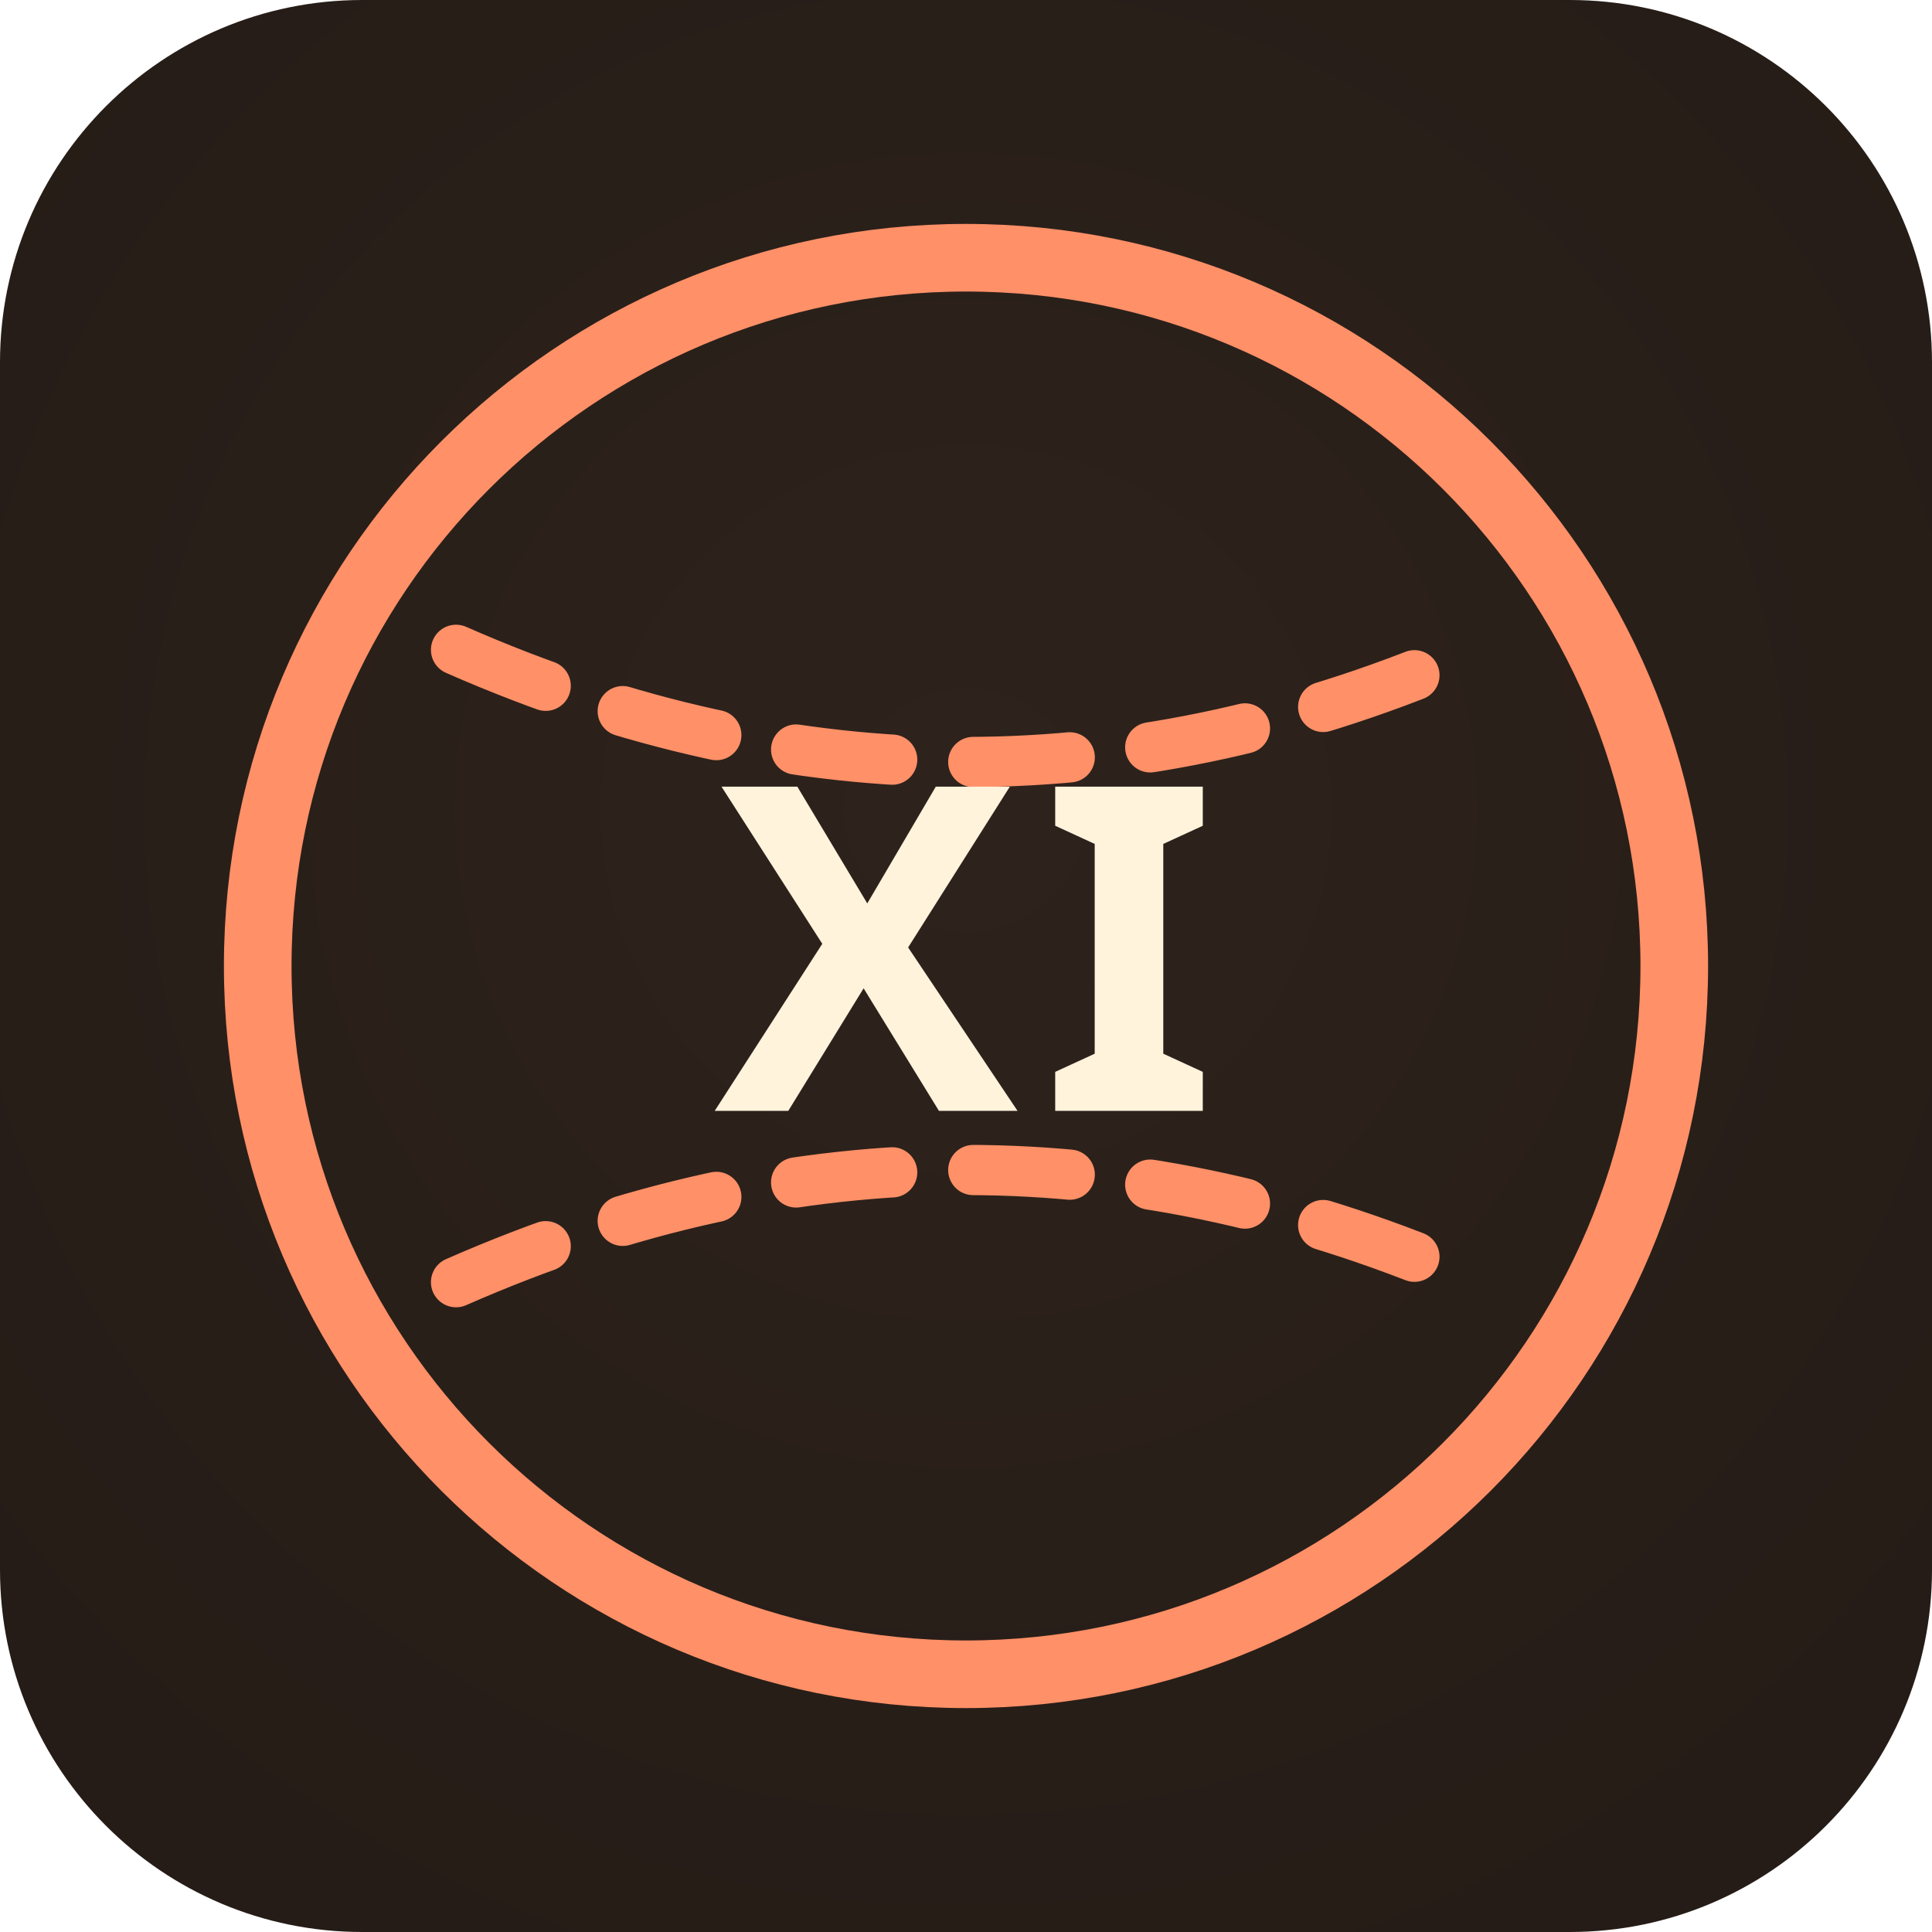
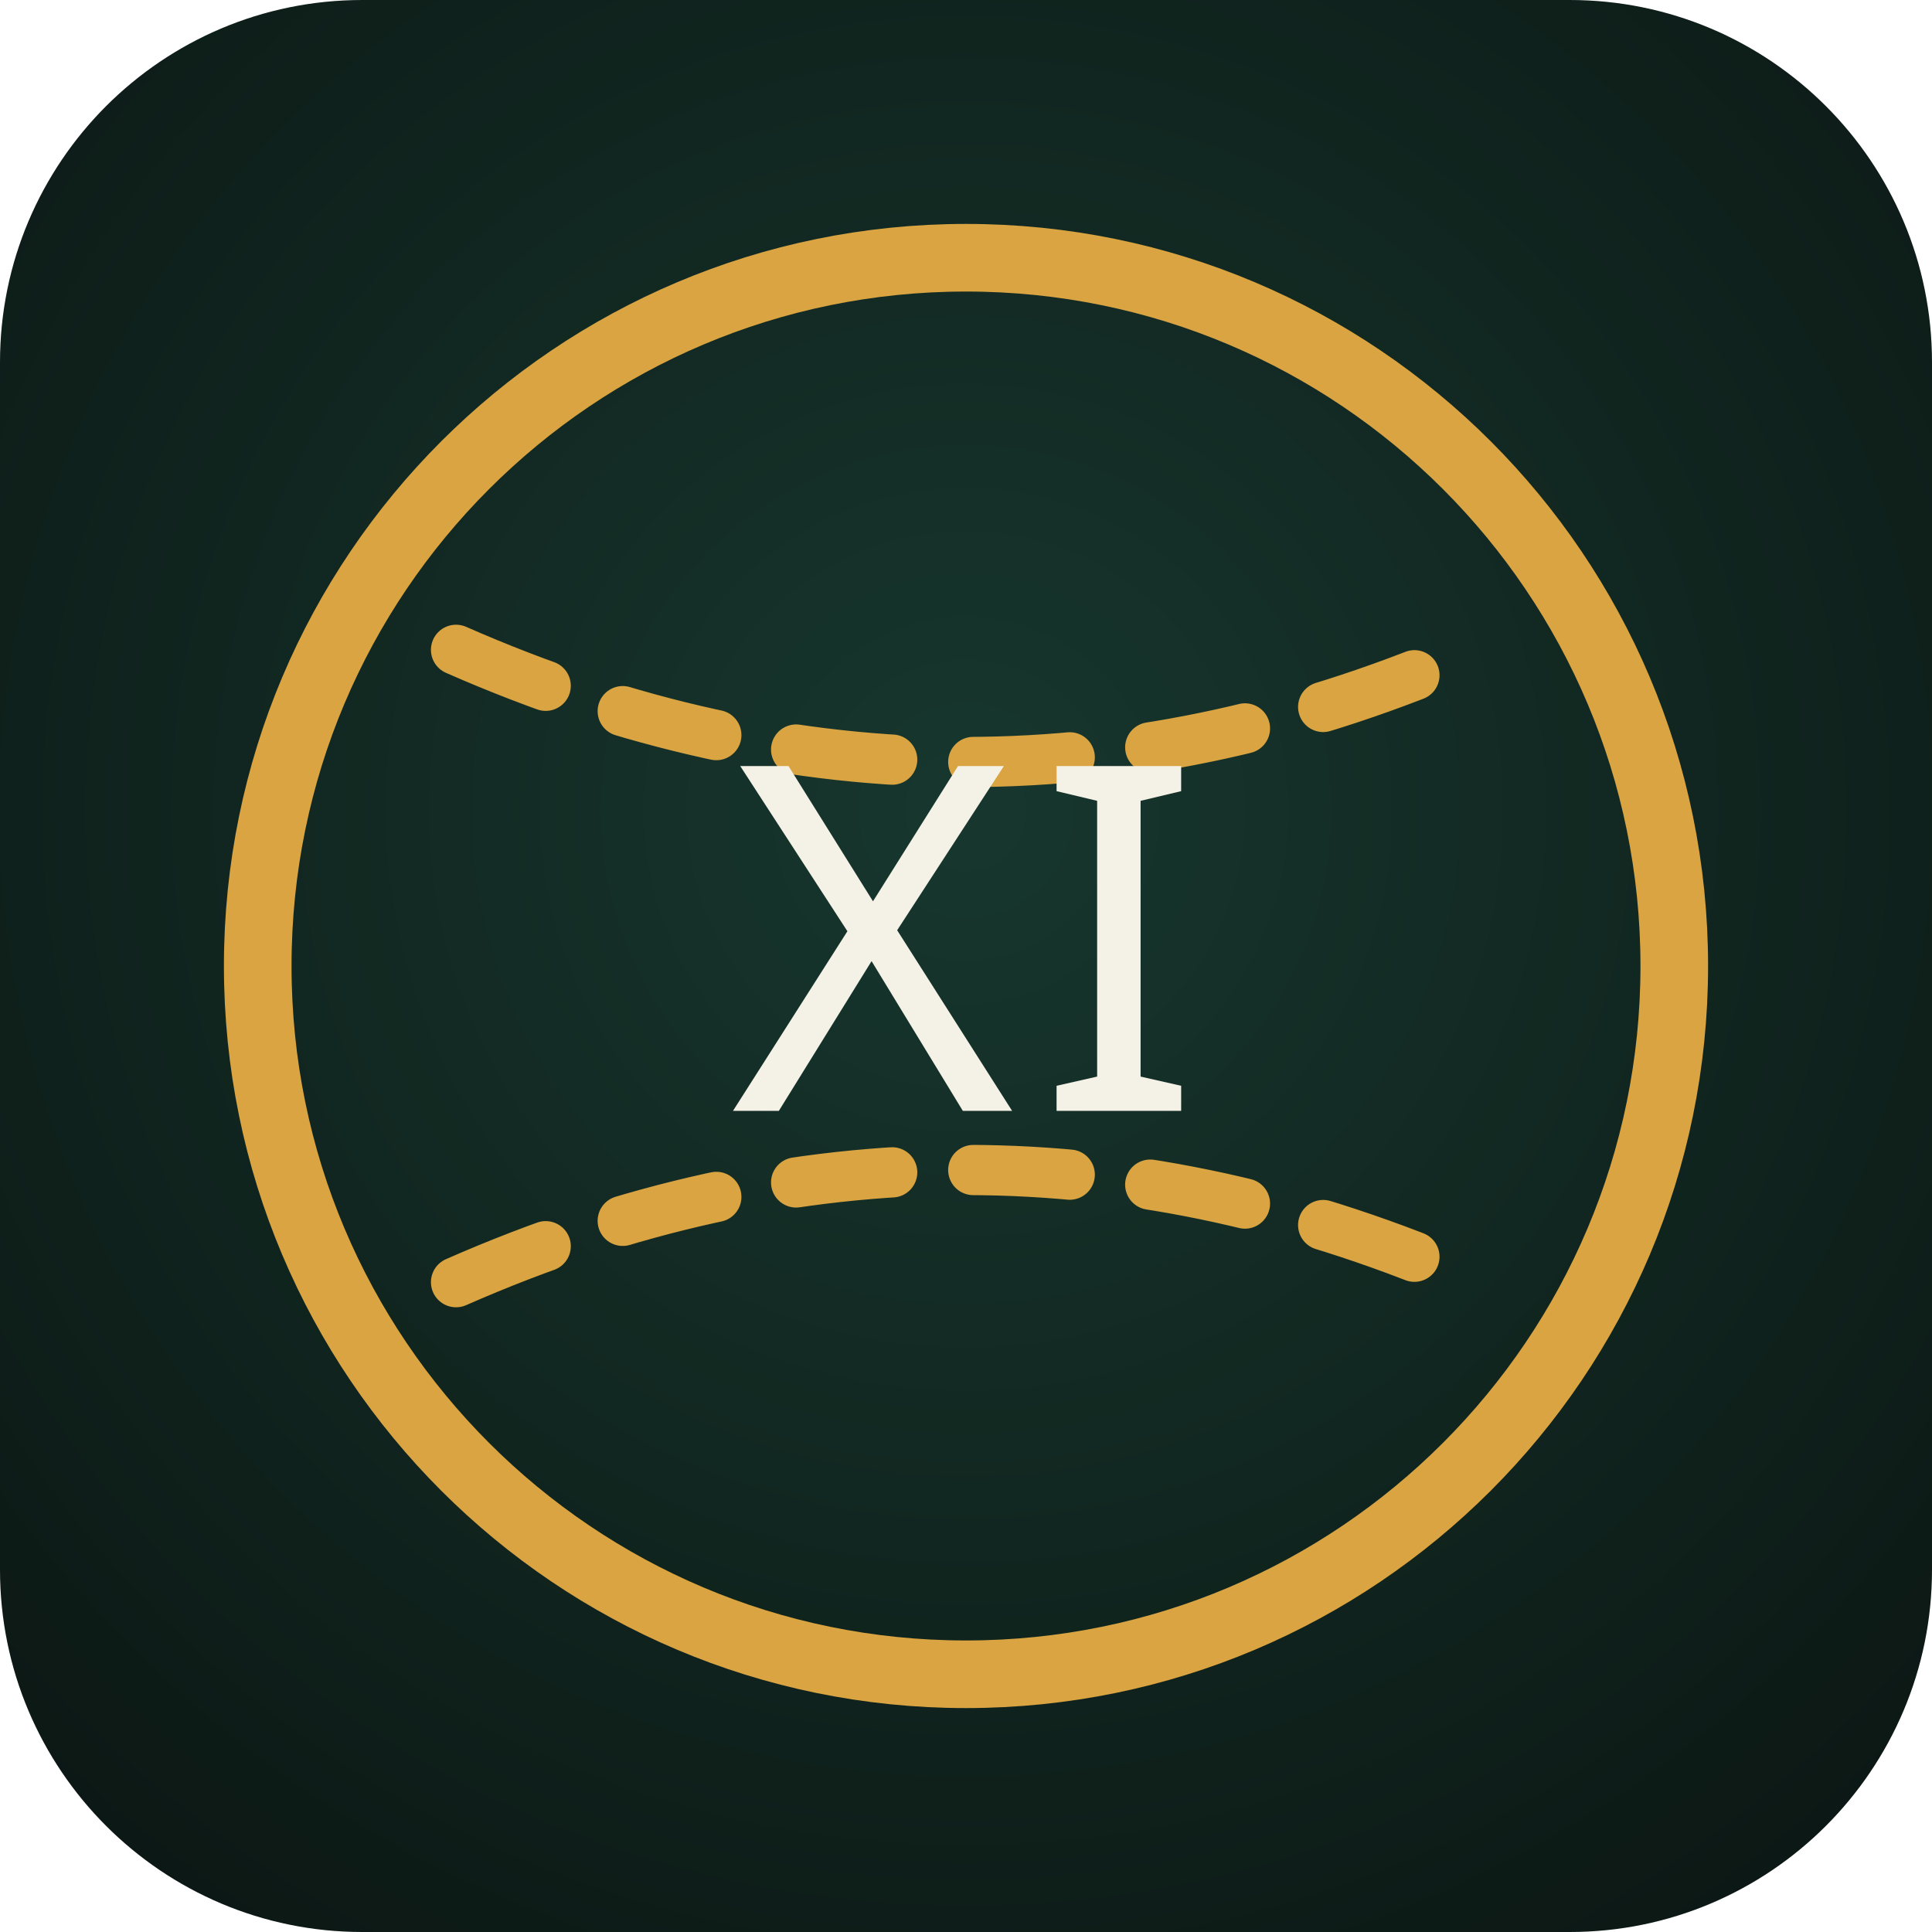
<svg xmlns="http://www.w3.org/2000/svg" viewBox="0 0 512 512" width="512" height="512">
  <defs>
    <radialGradient id="field" cx="50%" cy="42%" r="75%">
-       <stop offset="0%" stop-color="#2e231c" />
-       <stop offset="100%" stop-color="#241b16" />
+       <stop offset="0%" stop-color="#17372e" />
+       <stop offset="100%" stop-color="#0b1512" />
    </radialGradient>
  </defs>
  <rect width="512" height="512" rx="96" fill="url(#field)" />
-   <circle cx="256" cy="256" r="187.699" fill="none" stroke="#ff9068" stroke-width="17.92" />
-   <path d="M120.857 172.211 Q256 231.674 391.143 172.211" fill="none" stroke="#ff9068" stroke-width="13.312" stroke-linecap="round" stroke-dasharray="25.6 21.504" />
-   <path d="M120.857 339.789 Q256 280.326 391.143 339.789" fill="none" stroke="#ff9068" stroke-width="13.312" stroke-linecap="round" stroke-dasharray="25.6 21.504" />
-   <text x="256" y="294.4" text-anchor="middle" fill="#fff3dc" font-family="ui-rounded, 'SF Pro Rounded', system-ui, sans-serif" font-size="120.32" font-weight="800" letter-spacing="6.144">XI</text>
+   <circle cx="256" cy="256" r="187.699" fill="none" stroke="#d9a441" stroke-width="17.92" />
+   <path d="M120.857 172.211 Q256 231.674 391.143 172.211" fill="none" stroke="#d9a441" stroke-width="13.312" stroke-linecap="round" stroke-dasharray="25.6 21.504" />
+   <path d="M120.857 339.789 Q256 280.326 391.143 339.789" fill="none" stroke="#d9a441" stroke-width="13.312" stroke-linecap="round" stroke-dasharray="25.6 21.504" />
+   <text x="256" y="294.4" text-anchor="middle" fill="#f4f1e6" font-family="Anton, 'Barlow Condensed', 'Arial Narrow', Impact, sans-serif" font-size="128" font-weight="400" letter-spacing="6.144">XI</text>
</svg>
